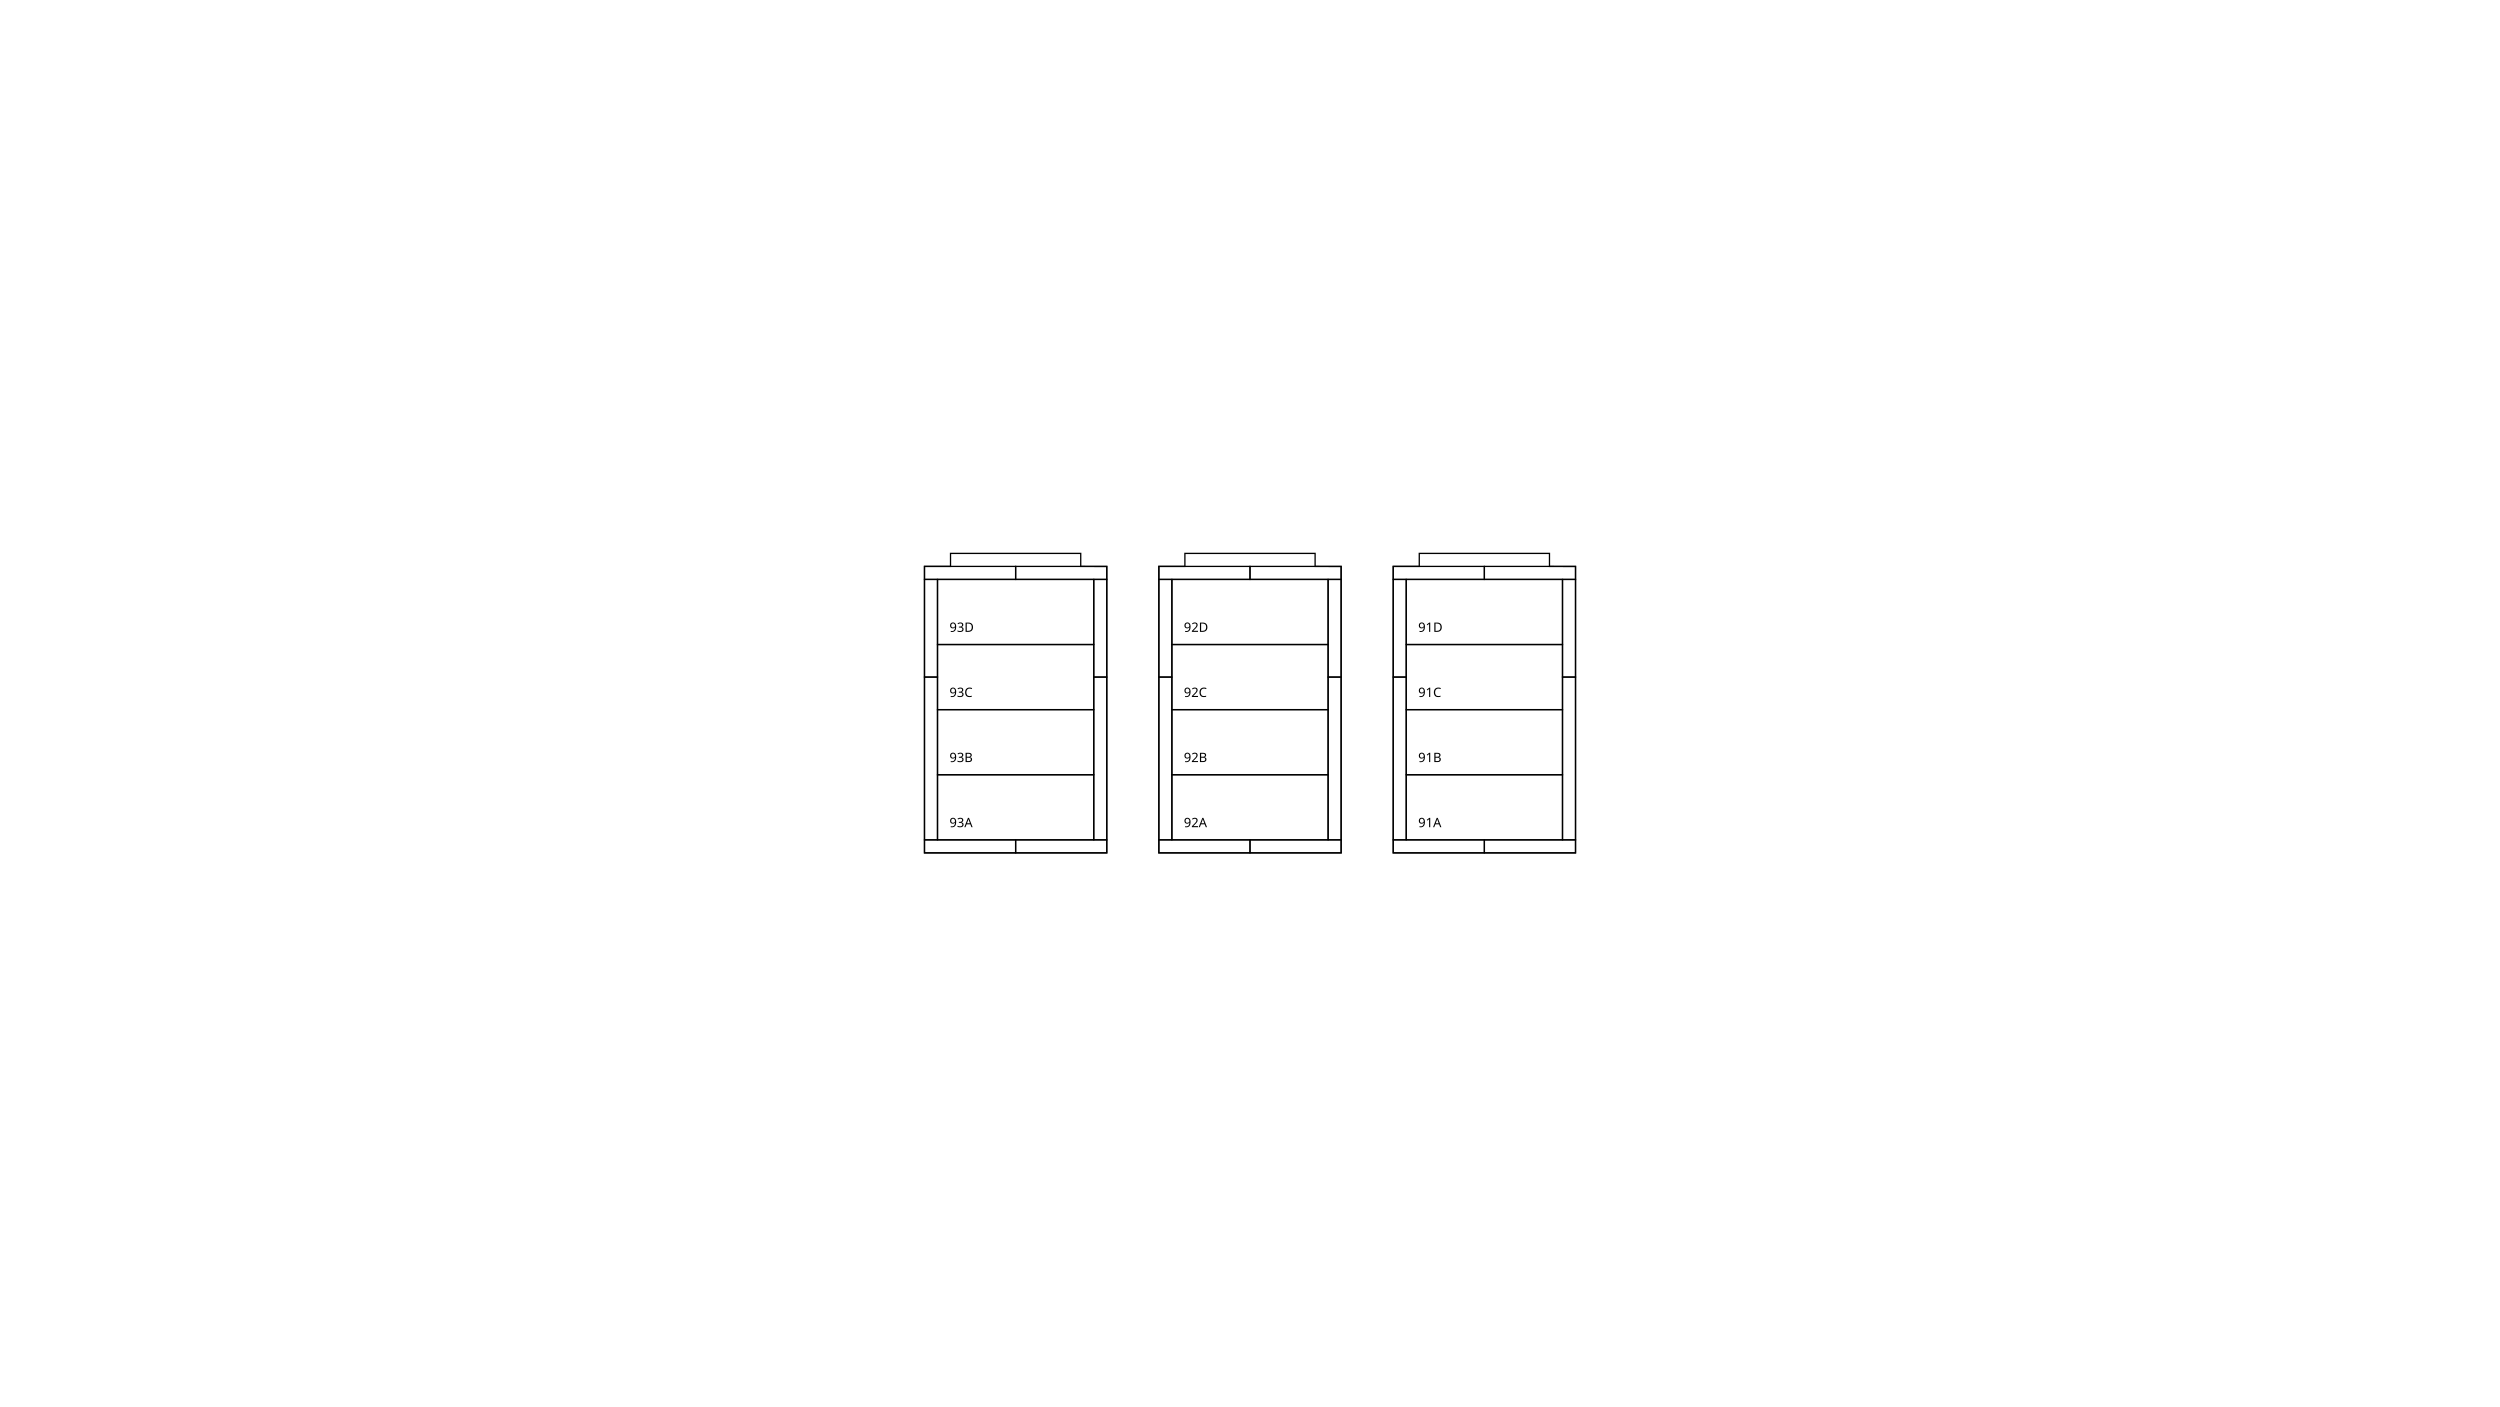
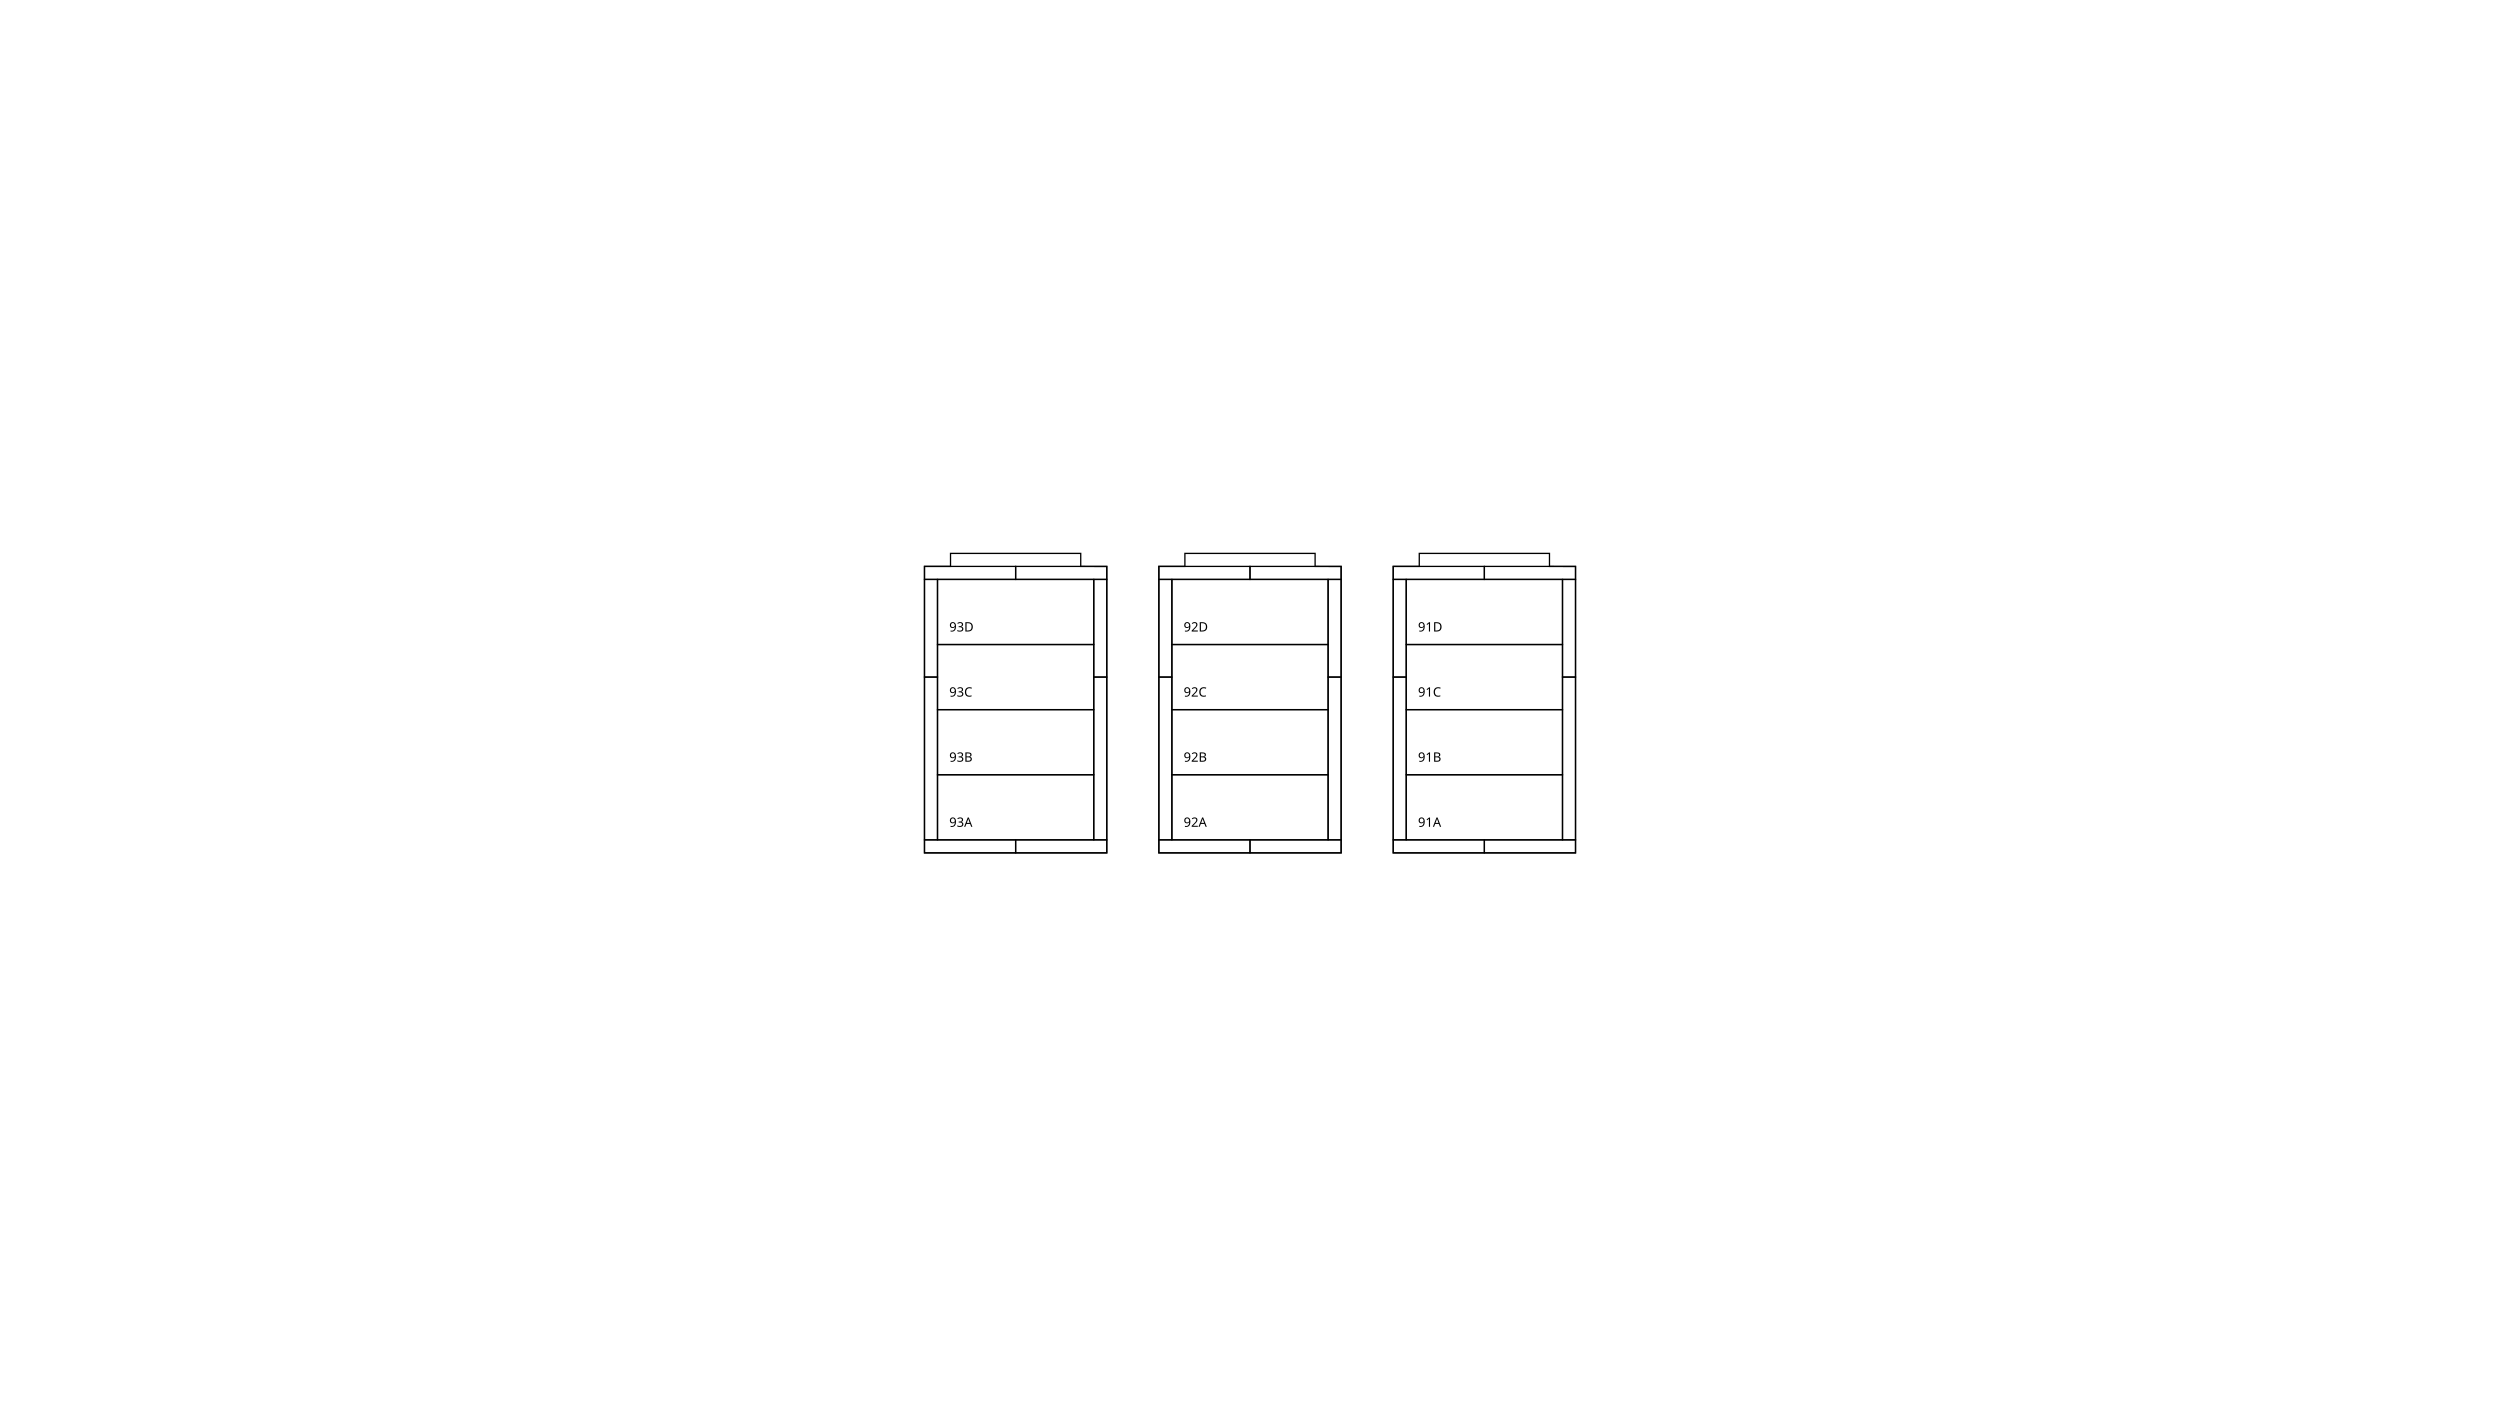
- <svg xmlns="http://www.w3.org/2000/svg" width="1920" height="1080" viewBox="0 0 1920 1080" version="1.1" id="svg1782">
-   <defs id="defs1779" />
-   <g id="layer1" style="display:inline">
-     <path style="display:inline;fill:none;stroke:#000000;stroke-width:1px;stroke-linecap:butt;stroke-linejoin:miter;stroke-opacity:1" d="m 1070,655 h 140 V 435.059 L 1190,435 v -10 h -100 v 10 h -20 z" id="path892" />
-     <path style="display:inline;fill:none;stroke:#000000;stroke-width:1px;stroke-linecap:butt;stroke-linejoin:miter;stroke-opacity:1" d="m 1070,435 h 70 v 10 h -70 z" id="path2489" />
-     <path style="display:inline;fill:none;stroke:#000000;stroke-width:1px;stroke-linecap:butt;stroke-linejoin:miter;stroke-opacity:1" d="m 1140,435 h 70 v 10 h -70 z" id="path2855" />
-     <path style="display:inline;fill:none;stroke:#000000;stroke-width:1px;stroke-linecap:butt;stroke-linejoin:miter;stroke-opacity:1" d="m 1070,445 h 10 v 75 h -10 z" id="path2857" />
-     <path style="display:inline;fill:none;stroke:#000000;stroke-width:1px;stroke-linecap:butt;stroke-linejoin:miter;stroke-opacity:1" d="m 1070,520 v 125 h 10 V 520 Z" id="path2859" />
-     <path style="display:inline;fill:none;stroke:#000000;stroke-width:1px;stroke-linecap:butt;stroke-linejoin:miter;stroke-opacity:1" d="m 1200,445 h 10 v 75 h -10 z" id="path2861" />
-     <path style="display:inline;fill:none;stroke:#000000;stroke-width:1px;stroke-linecap:butt;stroke-linejoin:miter;stroke-opacity:1" d="m 1200,520 h 10 v 125 h -10 z" id="path2863" />
-     <path style="display:inline;fill:none;stroke:#000000;stroke-width:1px;stroke-linecap:butt;stroke-linejoin:miter;stroke-opacity:1" d="m 1070,645 h 70 v 10 h -70 z" id="path3182" />
-     <path style="display:inline;fill:none;stroke:#000000;stroke-width:1px;stroke-linecap:butt;stroke-linejoin:miter;stroke-opacity:1" d="m 1140,645 h 70 v 10 h -70 z" id="path3184" />
-     <path style="display:inline;fill:none;stroke:#000000;stroke-width:1px;stroke-linecap:butt;stroke-linejoin:miter;stroke-opacity:1" d="m 890,655 h 140 V 435.059 L 1010,435 V 425 H 910 v 10 h -20 z" id="path892-3" />
-     <path style="display:inline;fill:none;stroke:#000000;stroke-width:1px;stroke-linecap:butt;stroke-linejoin:miter;stroke-opacity:1" d="m 890,435 h 70 v 10 h -70 z" id="path2489-6" />
-     <path style="display:inline;fill:none;stroke:#000000;stroke-width:1px;stroke-linecap:butt;stroke-linejoin:miter;stroke-opacity:1" d="m 960,435 h 70 v 10 h -70 z" id="path2855-7" />
-     <path style="display:inline;fill:none;stroke:#000000;stroke-width:1px;stroke-linecap:butt;stroke-linejoin:miter;stroke-opacity:1" d="m 890,445 h 10 v 75 h -10 z" id="path2857-5" />
-     <path style="display:inline;fill:none;stroke:#000000;stroke-width:1px;stroke-linecap:butt;stroke-linejoin:miter;stroke-opacity:1" d="m 890,520 v 125 h 10 V 520 Z" id="path2859-3" />
-     <path style="display:inline;fill:none;stroke:#000000;stroke-width:1px;stroke-linecap:butt;stroke-linejoin:miter;stroke-opacity:1" d="m 1020,445 h 10 v 75 h -10 z" id="path2861-5" />
-     <path style="display:inline;fill:none;stroke:#000000;stroke-width:1px;stroke-linecap:butt;stroke-linejoin:miter;stroke-opacity:1" d="m 1020,520 h 10 v 125 h -10 z" id="path2863-6" />
-     <path style="display:inline;fill:none;stroke:#000000;stroke-width:1px;stroke-linecap:butt;stroke-linejoin:miter;stroke-opacity:1" d="m 890,645 h 70 v 10 h -70 z" id="path3182-2" />
-     <path style="display:inline;fill:none;stroke:#000000;stroke-width:1px;stroke-linecap:butt;stroke-linejoin:miter;stroke-opacity:1" d="m 960,645 h 70 v 10 h -70 z" id="path3184-9" />
-     <path style="display:inline;fill:none;stroke:#000000;stroke-width:1px;stroke-linecap:butt;stroke-linejoin:miter;stroke-opacity:1" d="M 710,655 H 850 V 435.059 L 830,435 V 425 H 730 v 10 h -20 z" id="path892-8" />
-     <path style="display:inline;fill:none;stroke:#000000;stroke-width:1px;stroke-linecap:butt;stroke-linejoin:miter;stroke-opacity:1" d="m 710,435 h 70 v 10 h -70 z" id="path2489-7" />
-     <path style="display:inline;fill:none;stroke:#000000;stroke-width:1px;stroke-linecap:butt;stroke-linejoin:miter;stroke-opacity:1" d="m 780,435 h 70 v 10 h -70 z" id="path2855-9" />
-     <path style="display:inline;fill:none;stroke:#000000;stroke-width:1px;stroke-linecap:butt;stroke-linejoin:miter;stroke-opacity:1" d="m 710,445 h 10 v 75 h -10 z" id="path2857-2" />
-     <path style="display:inline;fill:none;stroke:#000000;stroke-width:1px;stroke-linecap:butt;stroke-linejoin:miter;stroke-opacity:1" d="m 710,520 v 125 h 10 V 520 Z" id="path2859-0" />
-     <path style="display:inline;fill:none;stroke:#000000;stroke-width:1px;stroke-linecap:butt;stroke-linejoin:miter;stroke-opacity:1" d="m 840,445 h 10 v 75 h -10 z" id="path2861-2" />
-     <path style="display:inline;fill:none;stroke:#000000;stroke-width:1px;stroke-linecap:butt;stroke-linejoin:miter;stroke-opacity:1" d="m 840,520 h 10 v 125 h -10 z" id="path2863-3" />
-     <path style="display:inline;fill:none;stroke:#000000;stroke-width:1px;stroke-linecap:butt;stroke-linejoin:miter;stroke-opacity:1" d="m 710,645 h 70 v 10 h -70 z" id="path3182-7" />
-     <path style="display:inline;fill:none;stroke:#000000;stroke-width:1px;stroke-linecap:butt;stroke-linejoin:miter;stroke-opacity:1" d="m 780,645 h 70 v 10 h -70 z" id="path3184-5" />
+ <svg xmlns="http://www.w3.org/2000/svg" height="1080" version="1.1" viewBox="0 0 1920 1080" width="1920">
+   <style>
+     path {
+       fill: none;
+       stroke-width: 1px;
+       stroke: #000;
+     }
+     text {
+       font-family: Monaco;
+       font-size: 10px;
+       text-anchor: start;
+     }
+   </style>
+   <g>
+     <path d="m710 435h70v10h-70z" />
+     <path d="m710 445h10v75h-10z" />
+     <path d="m710 520v125h10v-125z" />
+     <path d="m710 645h70v10h-70z" />
+     <path d="m710 655h140v-219.94l-20-0.059v-10h-100v10h-20z" />
+     <path d="m780 435h70v10h-70z" />
+     <path d="m780 645h70v10h-70z" />
+     <path d="m840 445h10v75h-10z" />
+     <path d="m840 520h10v125h-10z" />
+     <path d="m890 435h70v10h-70z" />
+     <path d="m890 445h10v75h-10z" />
+     <path d="m890 520v125h10v-125z" />
+     <path d="m890 645h70v10h-70z" />
+     <path d="m890 655h140v-219.94l-20-0.059v-10h-100v10h-20z" />
+     <path d="m960 435h70v10h-70z" />
+     <path d="m960 645h70v10h-70z" />
+     <path d="m1020 445h10v75h-10z" />
+     <path d="m1020 520h10v125h-10z" />
+     <path d="m1070 435h70v10h-70z" />
+     <path d="m1070 445h10v75h-10z" />
+     <path d="m1070 520v125h10v-125z" />
+     <path d="m1070 645h70v10h-70z" />
+     <path d="m1070 655h140v-219.94l-20-0.059v-10h-100v10h-20z" />
+     <path d="m1140 435h70v10h-70z" />
+     <path d="m1140 645h70v10h-70z" />
+     <path d="m1200 445h10v75h-10z" />
+     <path d="m1200 520h10v125h-10z" />
  </g>
-   <g id="layer2" style="display:inline">
-     <path style="display:inline;fill:none;stroke:#000000;stroke-width:1px;stroke-linecap:butt;stroke-linejoin:miter;stroke-opacity:1" d="m 1080,645 h 120 v -50 h -120 z" id="path894" />
-     <text xml:space="preserve" style="font-style:normal;font-weight:normal;font-size:10px;line-height:0;font-family:sans-serif;display:inline;fill:#000000;fill-opacity:1;stroke:none" x="1089.153" y="635.271" id="text13939">
-       <tspan id="tspan13937" x="1089.153" y="635.271" style="font-style:normal;font-variant:normal;font-weight:normal;font-stretch:normal;font-size:10px;font-family:monaco;-inkscape-font-specification:monaco">91A</tspan>
-     </text>
-     <path style="display:inline;fill:none;stroke:#000000;stroke-width:1px;stroke-linecap:butt;stroke-linejoin:miter;stroke-opacity:1" d="m 1080,595 h 120 v -50 h -120 z" id="path894-9" />
-     <text xml:space="preserve" style="font-style:normal;font-weight:normal;font-size:10px;line-height:0;font-family:sans-serif;display:inline;fill:#000000;fill-opacity:1;stroke:none" x="1089.153" y="585.271" id="text13939-7">
-       <tspan id="tspan13937-3" x="1089.153" y="585.271" style="font-style:normal;font-variant:normal;font-weight:normal;font-stretch:normal;font-size:10px;font-family:monaco;-inkscape-font-specification:monaco">91B</tspan>
-     </text>
-     <path style="display:inline;fill:none;stroke:#000000;stroke-width:1px;stroke-linecap:butt;stroke-linejoin:miter;stroke-opacity:1" d="m 1080,545 h 120 v -50 h -120 z" id="path894-6" />
-     <text xml:space="preserve" style="font-style:normal;font-weight:normal;font-size:10px;line-height:0;font-family:sans-serif;display:inline;fill:#000000;fill-opacity:1;stroke:none" x="1089.153" y="535.271" id="text13939-1">
-       <tspan id="tspan13937-2" x="1089.153" y="535.271" style="font-style:normal;font-variant:normal;font-weight:normal;font-stretch:normal;font-size:10px;font-family:monaco;-inkscape-font-specification:monaco">91C</tspan>
-     </text>
-     <path style="display:inline;fill:none;stroke:#000000;stroke-width:1px;stroke-linecap:butt;stroke-linejoin:miter;stroke-opacity:1" d="m 1080,495 h 120 v -50 h -120 z" id="path894-93" />
-     <text xml:space="preserve" style="font-style:normal;font-weight:normal;font-size:10px;line-height:0;font-family:sans-serif;display:inline;fill:#000000;fill-opacity:1;stroke:none" x="1089.153" y="485.271" id="text13939-19">
-       <tspan id="tspan13937-4" x="1089.153" y="485.271" style="font-style:normal;font-variant:normal;font-weight:normal;font-stretch:normal;font-size:10px;font-family:monaco;-inkscape-font-specification:monaco">91D</tspan>
-     </text>
-     <path style="display:inline;fill:none;stroke:#000000;stroke-width:1px;stroke-linecap:butt;stroke-linejoin:miter;stroke-opacity:1" d="m 900,645 h 120 V 595 H 900 Z" id="path894-1" />
-     <text xml:space="preserve" style="font-style:normal;font-weight:normal;font-size:10px;line-height:0;font-family:sans-serif;display:inline;fill:#000000;fill-opacity:1;stroke:none" x="909.153" y="635.271" id="text13939-2">
-       <tspan id="tspan13937-7" x="909.153" y="635.271" style="font-style:normal;font-variant:normal;font-weight:normal;font-stretch:normal;font-size:10px;font-family:monaco;-inkscape-font-specification:monaco">92A</tspan>
-     </text>
-     <path style="display:inline;fill:none;stroke:#000000;stroke-width:1px;stroke-linecap:butt;stroke-linejoin:miter;stroke-opacity:1" d="m 900,595 h 120 V 545 H 900 Z" id="path894-9-0" />
-     <text xml:space="preserve" style="font-style:normal;font-weight:normal;font-size:10px;line-height:0;font-family:sans-serif;display:inline;fill:#000000;fill-opacity:1;stroke:none" x="909.153" y="585.271" id="text13939-7-9">
-       <tspan id="tspan13937-3-3" x="909.153" y="585.271" style="font-style:normal;font-variant:normal;font-weight:normal;font-stretch:normal;font-size:10px;font-family:monaco;-inkscape-font-specification:monaco">92B</tspan>
-     </text>
-     <path style="display:inline;fill:none;stroke:#000000;stroke-width:1px;stroke-linecap:butt;stroke-linejoin:miter;stroke-opacity:1" d="m 900,545 h 120 V 495 H 900 Z" id="path894-6-6" />
-     <text xml:space="preserve" style="font-style:normal;font-weight:normal;font-size:10px;line-height:0;font-family:sans-serif;display:inline;fill:#000000;fill-opacity:1;stroke:none" x="909.153" y="535.271" id="text13939-1-0">
-       <tspan id="tspan13937-2-6" x="909.153" y="535.271" style="font-style:normal;font-variant:normal;font-weight:normal;font-stretch:normal;font-size:10px;font-family:monaco;-inkscape-font-specification:monaco">92C</tspan>
-     </text>
-     <path style="display:inline;fill:none;stroke:#000000;stroke-width:1px;stroke-linecap:butt;stroke-linejoin:miter;stroke-opacity:1" d="m 900,495 h 120 V 445 H 900 Z" id="path894-93-2" />
-     <text xml:space="preserve" style="font-style:normal;font-weight:normal;font-size:10px;line-height:0;font-family:sans-serif;display:inline;fill:#000000;fill-opacity:1;stroke:none" x="909.153" y="485.271" id="text13939-19-6">
-       <tspan id="tspan13937-4-1" x="909.153" y="485.271" style="font-style:normal;font-variant:normal;font-weight:normal;font-stretch:normal;font-size:10px;font-family:monaco;-inkscape-font-specification:monaco">92D</tspan>
-     </text>
-     <path style="display:inline;fill:none;stroke:#000000;stroke-width:1px;stroke-linecap:butt;stroke-linejoin:miter;stroke-opacity:1" d="M 720,645 H 840 V 595 H 720 Z" id="path894-92" />
-     <text xml:space="preserve" style="font-style:normal;font-weight:normal;font-size:10px;line-height:0;font-family:sans-serif;display:inline;fill:#000000;fill-opacity:1;stroke:none" x="729.153" y="635.271" id="text13939-28">
-       <tspan id="tspan13937-9" x="729.153" y="635.271" style="font-style:normal;font-variant:normal;font-weight:normal;font-stretch:normal;font-size:10px;font-family:monaco;-inkscape-font-specification:monaco">93A</tspan>
-     </text>
-     <path style="display:inline;fill:none;stroke:#000000;stroke-width:1px;stroke-linecap:butt;stroke-linejoin:miter;stroke-opacity:1" d="M 720,595 H 840 V 545 H 720 Z" id="path894-9-7" />
-     <text xml:space="preserve" style="font-style:normal;font-weight:normal;font-size:10px;line-height:0;font-family:sans-serif;display:inline;fill:#000000;fill-opacity:1;stroke:none" x="729.153" y="585.271" id="text13939-7-3">
-       <tspan id="tspan13937-3-6" x="729.153" y="585.271" style="font-style:normal;font-variant:normal;font-weight:normal;font-stretch:normal;font-size:10px;font-family:monaco;-inkscape-font-specification:monaco">93B</tspan>
-     </text>
-     <path style="display:inline;fill:none;stroke:#000000;stroke-width:1px;stroke-linecap:butt;stroke-linejoin:miter;stroke-opacity:1" d="M 720,545 H 840 V 495 H 720 Z" id="path894-6-1" />
-     <text xml:space="preserve" style="font-style:normal;font-weight:normal;font-size:10px;line-height:0;font-family:sans-serif;display:inline;fill:#000000;fill-opacity:1;stroke:none" x="729.153" y="535.271" id="text13939-1-2">
-       <tspan id="tspan13937-2-9" x="729.153" y="535.271" style="font-style:normal;font-variant:normal;font-weight:normal;font-stretch:normal;font-size:10px;font-family:monaco;-inkscape-font-specification:monaco">93C</tspan>
-     </text>
-     <path style="display:inline;fill:none;stroke:#000000;stroke-width:1px;stroke-linecap:butt;stroke-linejoin:miter;stroke-opacity:1" d="M 720,495 H 840 V 445 H 720 Z" id="path894-93-3" />
-     <text xml:space="preserve" style="font-style:normal;font-weight:normal;font-size:10px;line-height:0;font-family:sans-serif;display:inline;fill:#000000;fill-opacity:1;stroke:none" x="729.153" y="485.271" id="text13939-19-1">
-       <tspan id="tspan13937-4-9" x="729.153" y="485.271" style="font-style:normal;font-variant:normal;font-weight:normal;font-stretch:normal;font-size:10px;font-family:monaco;-inkscape-font-specification:monaco">93D</tspan>
-     </text>
+   <g>
+     <path d="m1080 645h120v-50h-120z" />
+     <text x="1089" y="635">91A</text>
+     <path d="m1080 595h120v-50h-120z" />
+     <text x="1089" y="585">91B</text>
+     <path d="m1080 545h120v-50h-120z" />
+     <text x="1089" y="535">91C</text>
+     <path d="m1080 495h120v-50h-120z" />
+     <text x="1089" y="485">91D</text>
+     <path d="m900 645h120v-50h-120z" />
+     <text x="909" y="635">92A</text>
+     <path d="m900 595h120v-50h-120z" />
+     <text x="909" y="585">92B</text>
+     <path d="m900 545h120v-50h-120z" />
+     <text x="909" y="535">92C</text>
+     <path d="m900 495h120v-50h-120z" />
+     <text x="909" y="485">92D</text>
+     <path d="m720 645h120v-50h-120z" />
+     <text x="729" y="635">93A</text>
+     <path d="m720 595h120v-50h-120z" />
+     <text x="729" y="585">93B</text>
+     <path d="m720 545h120v-50h-120z" />
+     <text x="729" y="535">93C</text>
+     <path d="m720 495h120v-50h-120z" />
+     <text x="729" y="485">93D</text>
  </g>
</svg>
